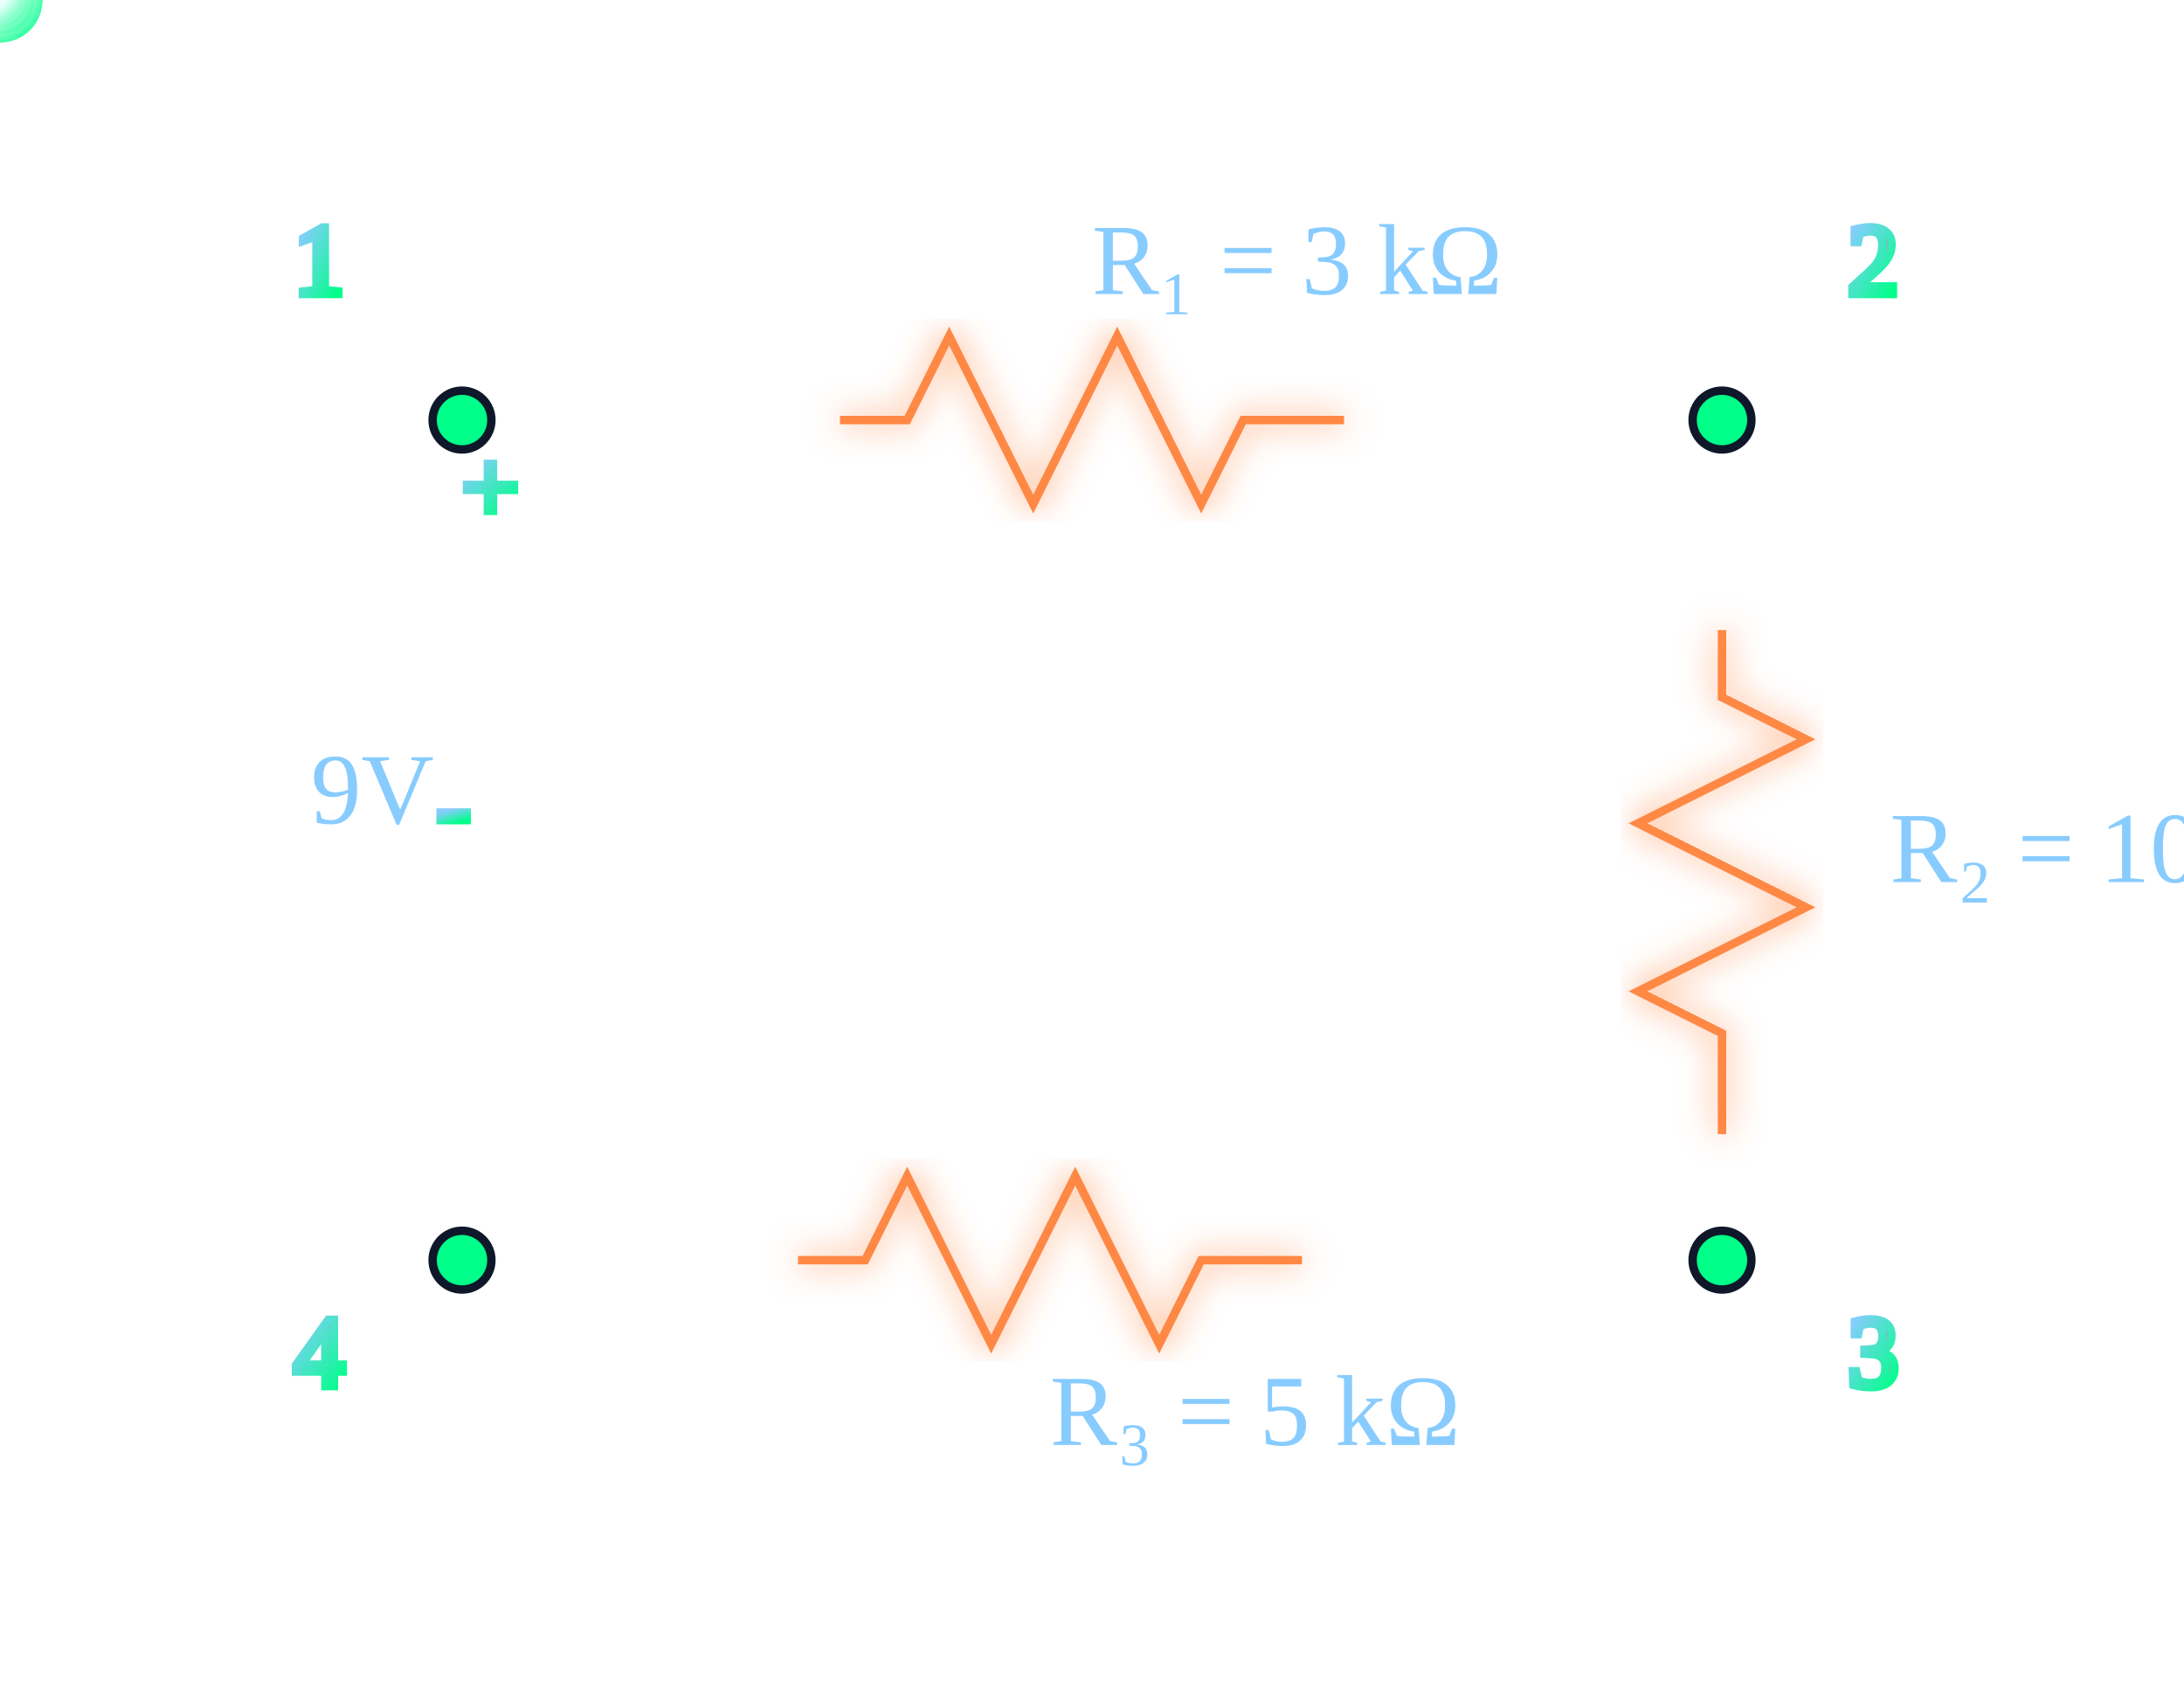
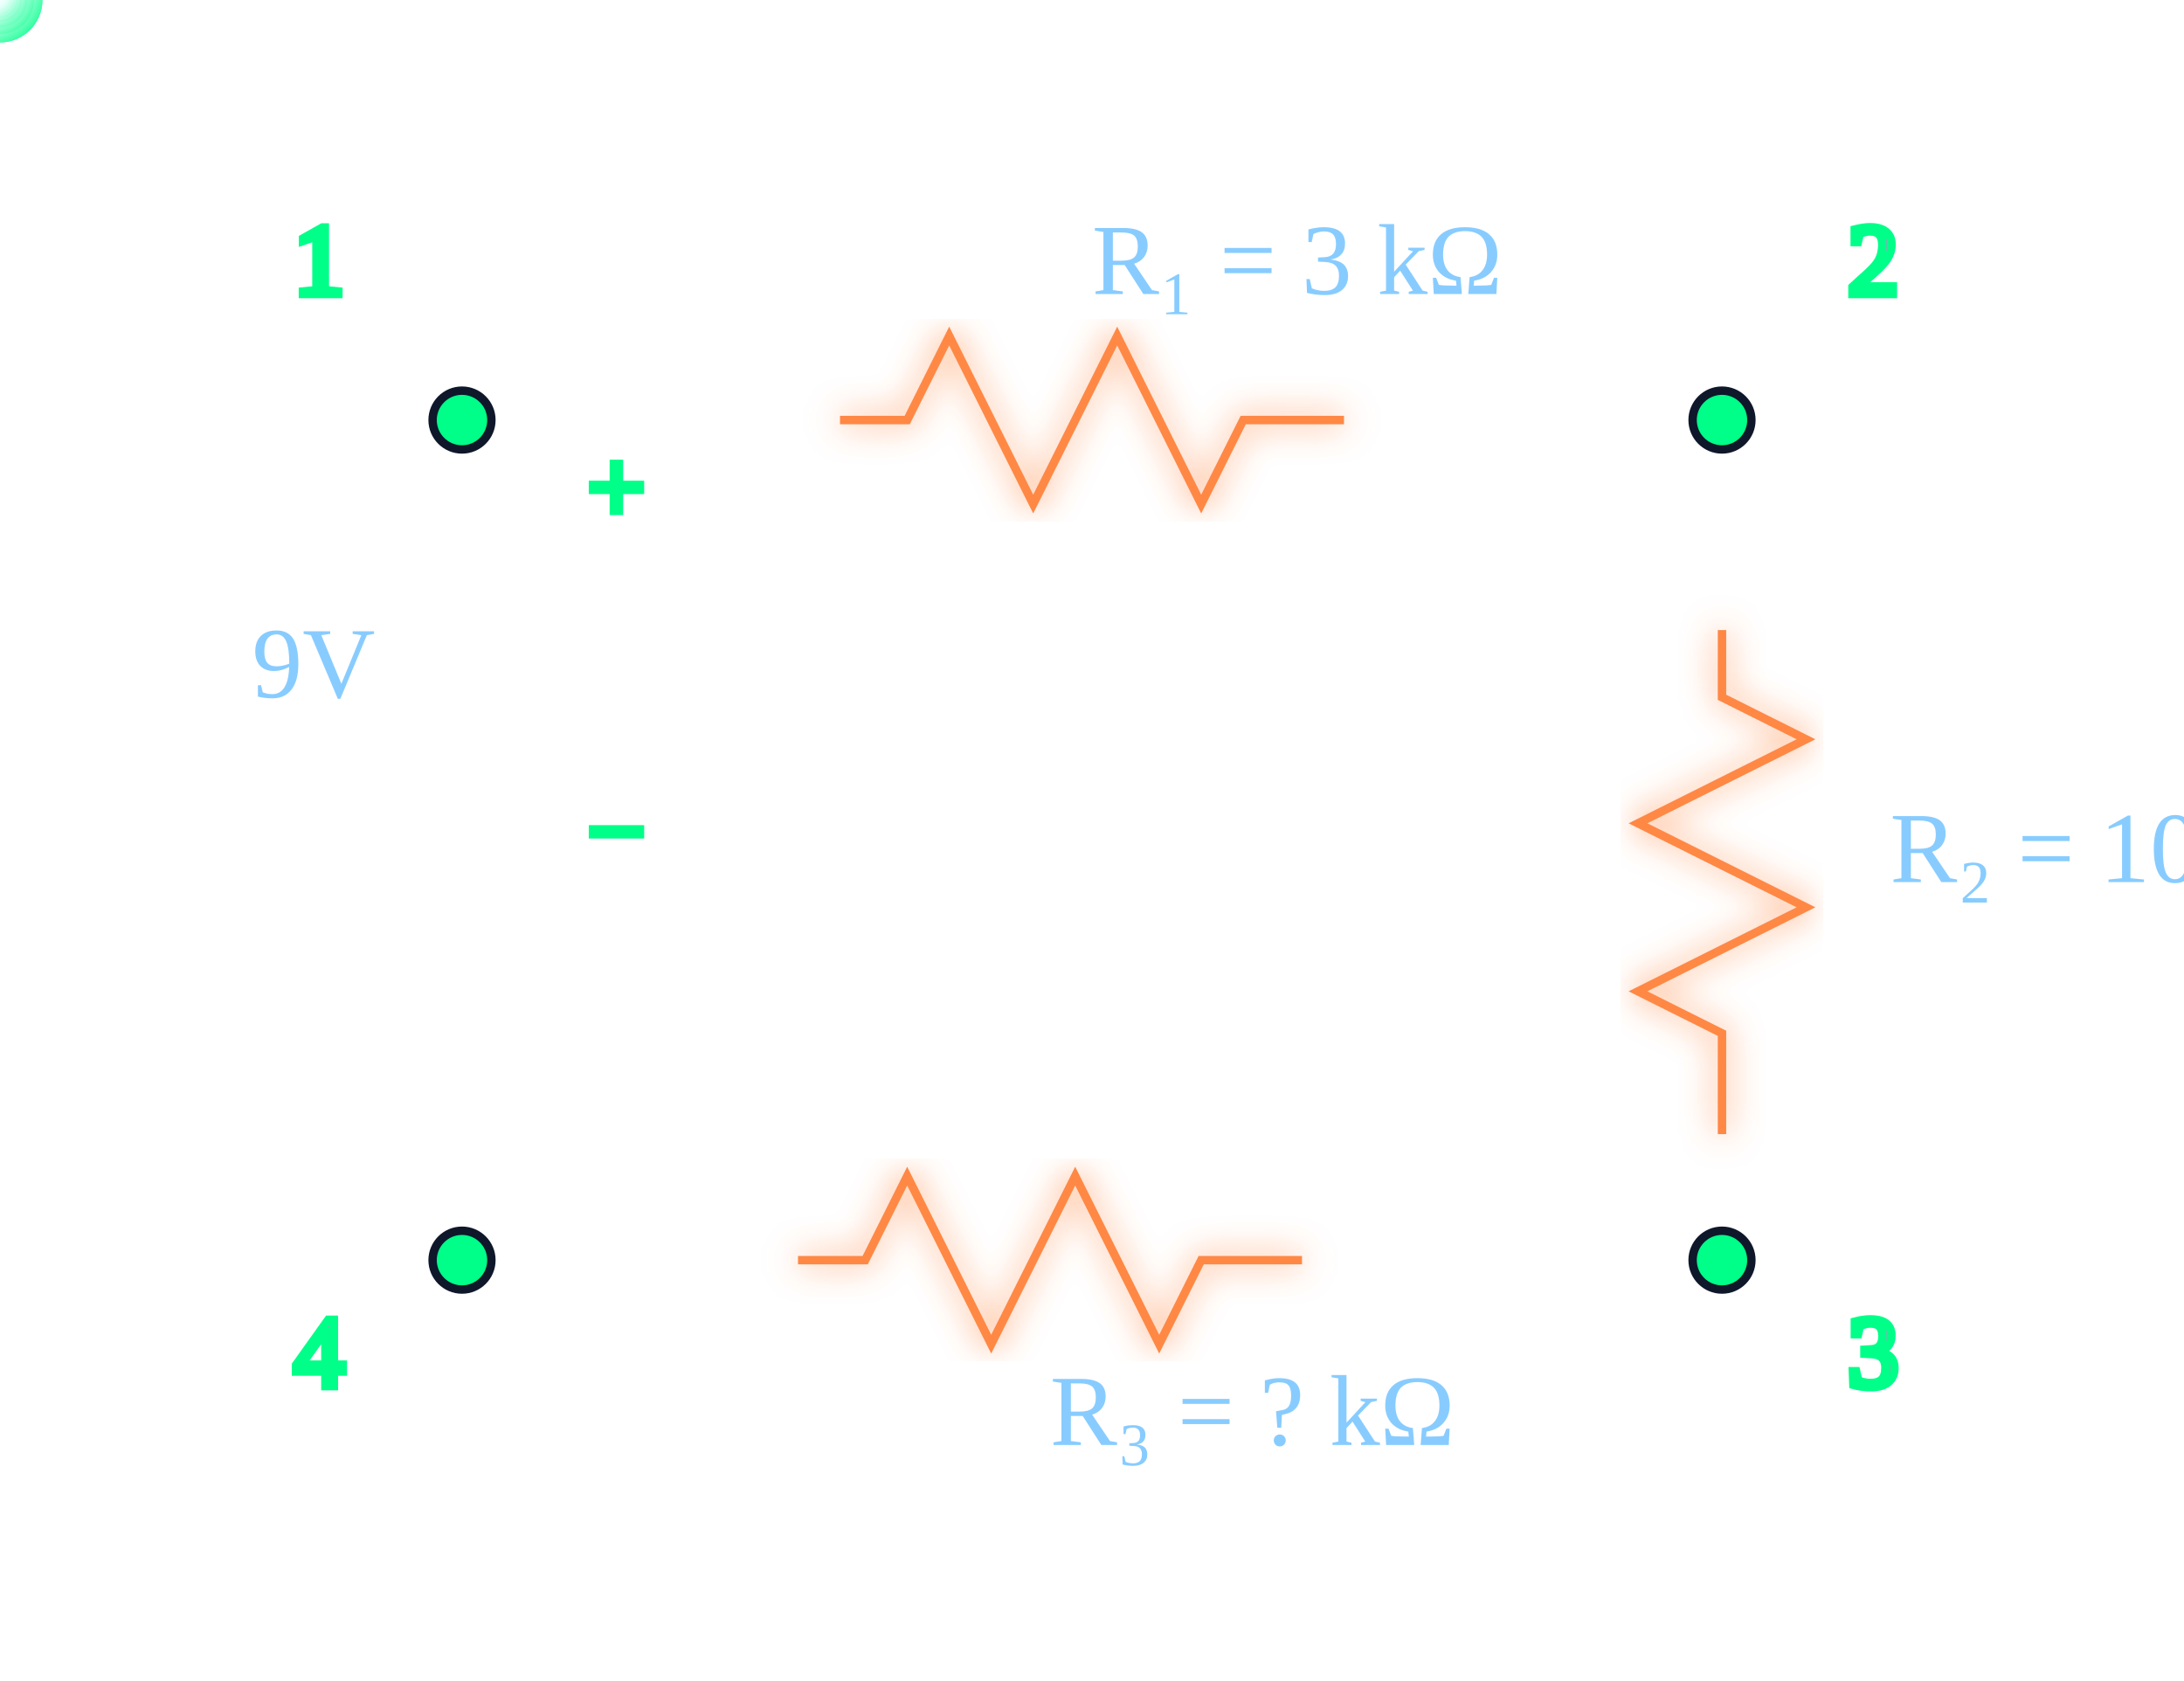
<svg xmlns="http://www.w3.org/2000/svg" xmlns:xlink="http://www.w3.org/1999/xlink" viewBox="0 0 260 200" role="img" aria-label="CircuiTry3D Logo - Three Resistor Circuit">
  <defs>
    <linearGradient id="wireGradient" x1="0%" y1="0%" x2="100%" y2="100%">
-       <stop offset="0%" style="stop-color:#88ccff;stop-opacity:1" />
+       <stop offset="0%" style="stop-color:#00ff88;stop-opacity:1" />
      <stop offset="100%" style="stop-color:#00ff88;stop-opacity:1" />
    </linearGradient>
    <linearGradient id="componentGradient" x1="0%" y1="0%" x2="100%" y2="0%">
      <stop offset="0%" style="stop-color:#ff8844;stop-opacity:1" />
      <stop offset="100%" style="stop-color:#ff8844;stop-opacity:1" />
    </linearGradient>
    <filter id="glow">
      <feGaussianBlur stdDeviation="2" result="coloredBlur" />
      <feMerge>
        <feMergeNode in="coloredBlur" />
        <feMergeNode in="SourceGraphic" />
      </feMerge>
    </filter>
    <filter id="photonGlow" x="-80%" y="-80%" width="260%" height="260%">
      <feGaussianBlur stdDeviation="3.0" result="blur" />
      <feColorMatrix in="blur" type="matrix" values="           1 0 0 0 0           0 1 0 0 0           0 0 1 0 0           0 0 0 16 -3.5" result="glow" />
      <feMerge>
        <feMergeNode in="glow" />
        <feMergeNode in="SourceGraphic" />
      </feMerge>
    </filter>
    <radialGradient id="photonFill" cx="35%" cy="35%" r="80%">
      <stop offset="0%" style="stop-color:#ffffff;stop-opacity:1" />
      <stop offset="46%" style="stop-color:#e8fffb;stop-opacity:1" />
      <stop offset="100%" style="stop-color:#00ff88;stop-opacity:1" />
    </radialGradient>
    <path id="photonPath" d="M 55 150          L 55 50          L 90 50          L 100 50          L 108 50          L 113 40          L 123 60          L 133 40          L 143 60          L 148 50          L 160 50          L 205 50          L 205 75          L 205 83          L 215 88          L 195 98          L 215 108          L 195 118          L 205 123          L 205 135          L 205 150          L 160 150          L 155 150          L 103 150          L 108 140          L 118 160          L 128 140          L 138 160          L 143 150          L 95 150          L 55 150" />
  </defs>
  <g stroke="url(#wireGradient)" strokeWidth="3.5" fill="none" strokeLinecap="round" strokeLinejoin="round">
    <line x1="55" y1="115" x2="55" y2="95" stroke="url(#wireGradient)" strokeWidth="3.5" />
    <g transform="translate(55, 80)">
-       <line x1="-5" y1="-8" x2="5" y2="-8" stroke="url(#componentGradient)" strokeWidth="2.5" />
-       <line x1="-8" y1="4" x2="8" y2="4" stroke="url(#componentGradient)" strokeWidth="3.5" />
-       <text x="0" y="-18" fontSize="9" fill="#00ff88" fontWeight="bold" textAnchor="middle">+</text>
-       <text x="-3" y="20" fontSize="9" fill="#64748b" fontWeight="bold" textAnchor="middle">-</text>
+       <line x1="-12" y1="-8" x2="12" y2="-8" stroke="url(#componentGradient)" strokeWidth="3.5" />
+       <line x1="-7" y1="8" x2="7" y2="8" stroke="url(#componentGradient)" strokeWidth="2.5" />
+       <line x1="0" y1="-8" x2="0" y2="-15" stroke="url(#wireGradient)" strokeWidth="3.5" />
+       <line x1="0" y1="8" x2="0" y2="15" stroke="url(#wireGradient)" strokeWidth="3.5" />
    </g>
+     <text x="70" y="62" fontSize="12" fill="#00ff88" fontWeight="bold" textAnchor="middle">+</text>
+     <text x="70" y="103" fontSize="12" fill="#ff6666" fontWeight="bold" textAnchor="middle">−</text>
    <line x1="55" y1="65" x2="55" y2="50" stroke="url(#wireGradient)" strokeWidth="3.5" />
    <line x1="55" y1="50" x2="90" y2="50" stroke="url(#wireGradient)" strokeWidth="3.5" />
    <g transform="translate(130, 50)" stroke="url(#componentGradient)" strokeWidth="3.5" filter="url(#glow)">
      <polyline points="-30,0 -22,0 -17,-10 -7,10 3,-10 13,10 18,0 30,0" />
    </g>
    <line x1="160" y1="50" x2="205" y2="50" stroke="url(#wireGradient)" strokeWidth="3.5" />
    <line x1="205" y1="50" x2="205" y2="70" stroke="url(#wireGradient)" strokeWidth="3.5" />
    <g transform="translate(205, 105) rotate(90)" stroke="url(#componentGradient)" strokeWidth="3.5" filter="url(#glow)">
      <polyline points="-30,0 -22,0 -17,-10 -7,10 3,-10 13,10 18,0 30,0" />
    </g>
    <line x1="205" y1="135" x2="205" y2="150" stroke="url(#wireGradient)" strokeWidth="3.5" />
    <line x1="205" y1="150" x2="160" y2="150" stroke="url(#wireGradient)" strokeWidth="3.5" />
    <g transform="translate(125, 150)" stroke="url(#componentGradient)" strokeWidth="3.5" filter="url(#glow)">
      <polyline points="-30,0 -22,0 -17,-10 -7,10 3,-10 13,10 18,0 30,0" />
    </g>
    <line x1="95" y1="150" x2="55" y2="150" stroke="url(#wireGradient)" strokeWidth="3.5" />
    <line x1="55" y1="150" x2="55" y2="115" stroke="url(#wireGradient)" strokeWidth="3.5" />
    <circle cx="55" cy="50" r="3.5" fill="#00ff88" stroke="#0f172a" strokeWidth="1.5" />
    <circle cx="205" cy="50" r="3.5" fill="#00ff88" stroke="#0f172a" strokeWidth="1.5" />
    <circle cx="205" cy="150" r="3.5" fill="#00ff88" stroke="#0f172a" strokeWidth="1.5" />
    <circle cx="55" cy="150" r="3.5" fill="#00ff88" stroke="#0f172a" strokeWidth="1.5" />
    <text x="35" y="35" fontSize="8" fill="#94a3b8" fontWeight="bold">1</text>
    <text x="220" y="35" fontSize="8" fill="#94a3b8" fontWeight="bold">2</text>
    <text x="220" y="165" fontSize="8" fill="#94a3b8" fontWeight="bold">3</text>
    <text x="35" y="165" fontSize="8" fill="#94a3b8" fontWeight="bold">4</text>
  </g>
  <g fontFamily="system-ui, -apple-system, sans-serif" fontSize="9" fill="#88ccff" textAnchor="middle" fontWeight="600">
-     <text x="37" y="98">9V</text>
+     <text x="30" y="83">9V</text>
    <text x="130" y="35">R₁ = 3 kΩ</text>
    <text x="225" y="105">R₂ = 10 kΩ</text>
-     <text x="125" y="172">R₃ = 5 kΩ</text>
+     <text x="125" y="172">R₃ = ? kΩ</text>
  </g>
  <g aria-hidden="true" filter="url(#photonGlow)">
    <g>
      <circle r="5.05" fill="url(#photonFill)" opacity="1">
        <animateMotion dur="3.4s" repeatCount="indefinite" rotate="auto">
          <mpath href="#photonPath" xlink:href="#photonPath" />
        </animateMotion>
      </circle>
      <circle r="4.05" fill="url(#photonFill)" opacity="0.55">
        <animateMotion dur="3.4s" repeatCount="indefinite" rotate="auto" begin="-0.14s">
          <mpath href="#photonPath" xlink:href="#photonPath" />
        </animateMotion>
      </circle>
      <circle r="3.25" fill="url(#photonFill)" opacity="0.32">
        <animateMotion dur="3.4s" repeatCount="indefinite" rotate="auto" begin="-0.28s">
          <mpath href="#photonPath" xlink:href="#photonPath" />
        </animateMotion>
      </circle>
      <circle r="2.6" fill="url(#photonFill)" opacity="0.2">
        <animateMotion dur="3.4s" repeatCount="indefinite" rotate="auto" begin="-0.42s">
          <mpath href="#photonPath" xlink:href="#photonPath" />
        </animateMotion>
      </circle>
      <circle r="2.1" fill="url(#photonFill)" opacity="0.12">
        <animateMotion dur="3.4s" repeatCount="indefinite" rotate="auto" begin="-0.56s">
          <mpath href="#photonPath" xlink:href="#photonPath" />
        </animateMotion>
      </circle>
      <circle r="1.7" fill="url(#photonFill)" opacity="0.08">
        <animateMotion dur="3.4s" repeatCount="indefinite" rotate="auto" begin="-0.70s">
          <mpath href="#photonPath" xlink:href="#photonPath" />
        </animateMotion>
      </circle>
      <circle r="1.3" fill="url(#photonFill)" opacity="0.06">
        <animateMotion dur="3.4s" repeatCount="indefinite" rotate="auto" begin="-0.84s">
          <mpath href="#photonPath" xlink:href="#photonPath" />
        </animateMotion>
      </circle>
    </g>
    <g>
      <circle r="5.05" fill="url(#photonFill)" opacity="1">
        <animateMotion dur="3.4s" repeatCount="indefinite" rotate="auto" begin="-1.7s">
          <mpath href="#photonPath" xlink:href="#photonPath" />
        </animateMotion>
      </circle>
      <circle r="4.05" fill="url(#photonFill)" opacity="0.55">
        <animateMotion dur="3.4s" repeatCount="indefinite" rotate="auto" begin="-1.84s">
          <mpath href="#photonPath" xlink:href="#photonPath" />
        </animateMotion>
      </circle>
      <circle r="3.25" fill="url(#photonFill)" opacity="0.32">
        <animateMotion dur="3.4s" repeatCount="indefinite" rotate="auto" begin="-1.98s">
          <mpath href="#photonPath" xlink:href="#photonPath" />
        </animateMotion>
      </circle>
      <circle r="2.6" fill="url(#photonFill)" opacity="0.2">
        <animateMotion dur="3.4s" repeatCount="indefinite" rotate="auto" begin="-2.12s">
          <mpath href="#photonPath" xlink:href="#photonPath" />
        </animateMotion>
      </circle>
      <circle r="2.1" fill="url(#photonFill)" opacity="0.12">
        <animateMotion dur="3.4s" repeatCount="indefinite" rotate="auto" begin="-2.26s">
          <mpath href="#photonPath" xlink:href="#photonPath" />
        </animateMotion>
      </circle>
      <circle r="1.7" fill="url(#photonFill)" opacity="0.08">
        <animateMotion dur="3.4s" repeatCount="indefinite" rotate="auto" begin="-2.40s">
          <mpath href="#photonPath" xlink:href="#photonPath" />
        </animateMotion>
      </circle>
      <circle r="1.3" fill="url(#photonFill)" opacity="0.06">
        <animateMotion dur="3.4s" repeatCount="indefinite" rotate="auto" begin="-2.54s">
          <mpath href="#photonPath" xlink:href="#photonPath" />
        </animateMotion>
      </circle>
    </g>
  </g>
</svg>
